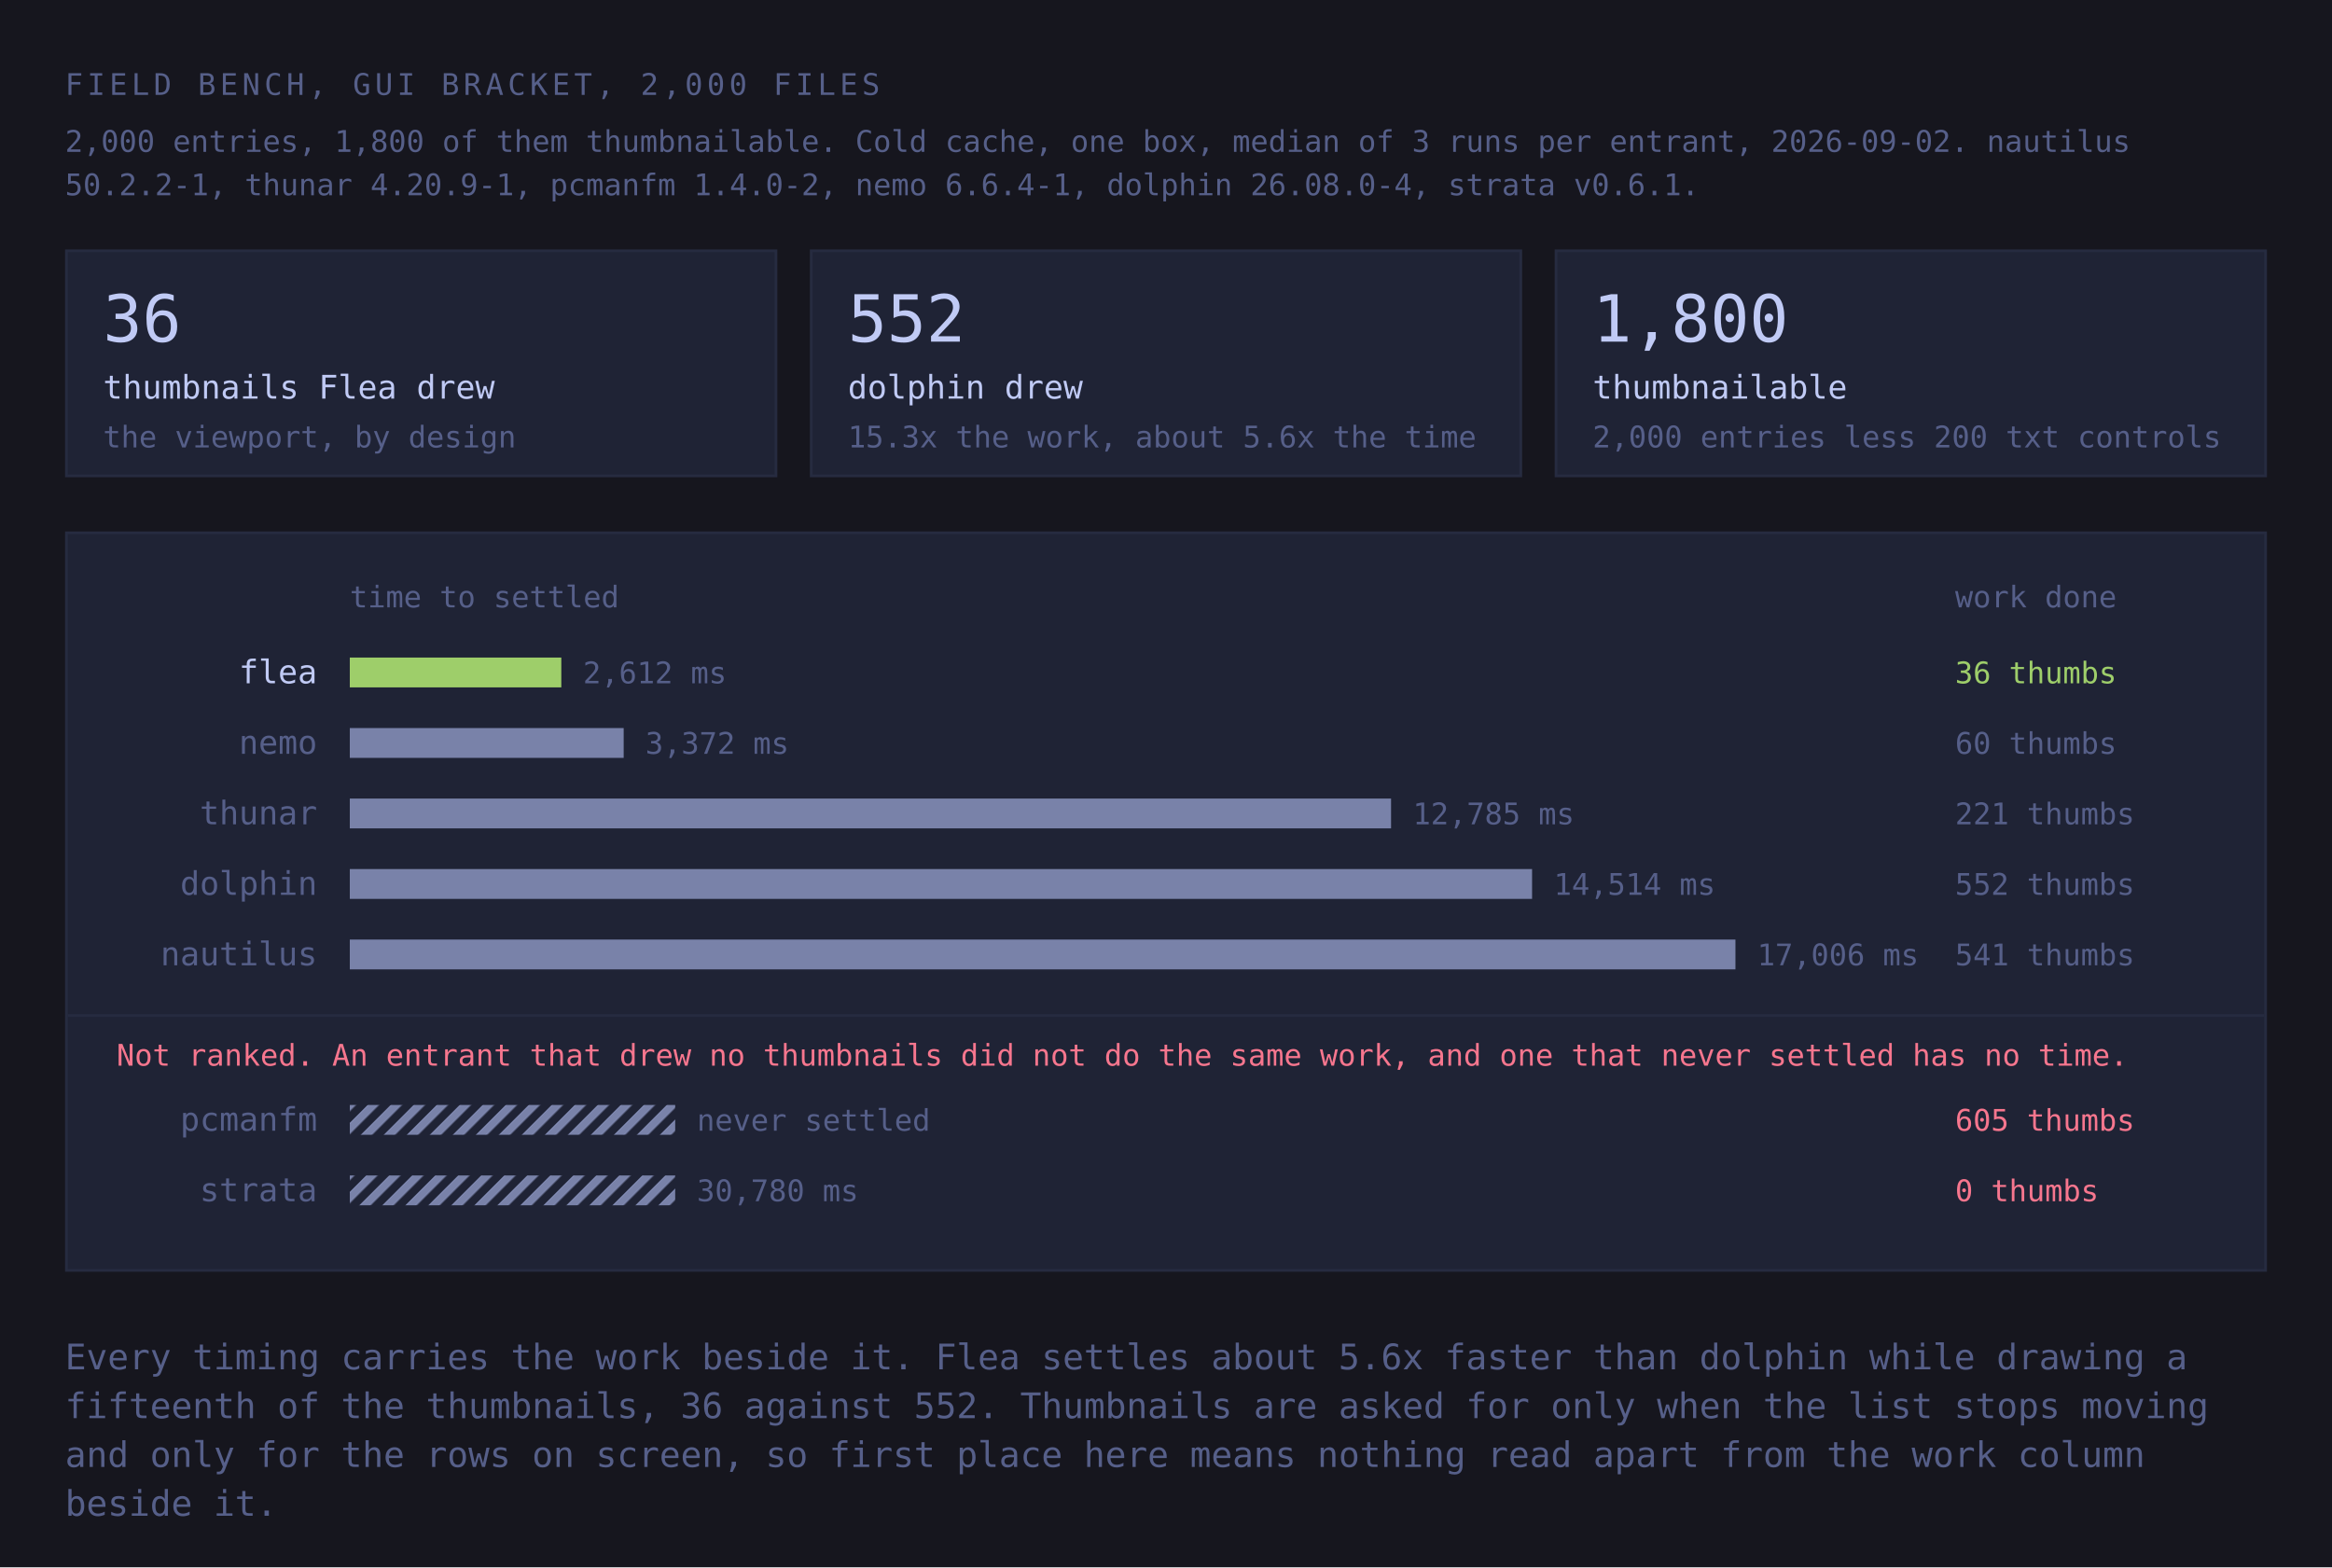
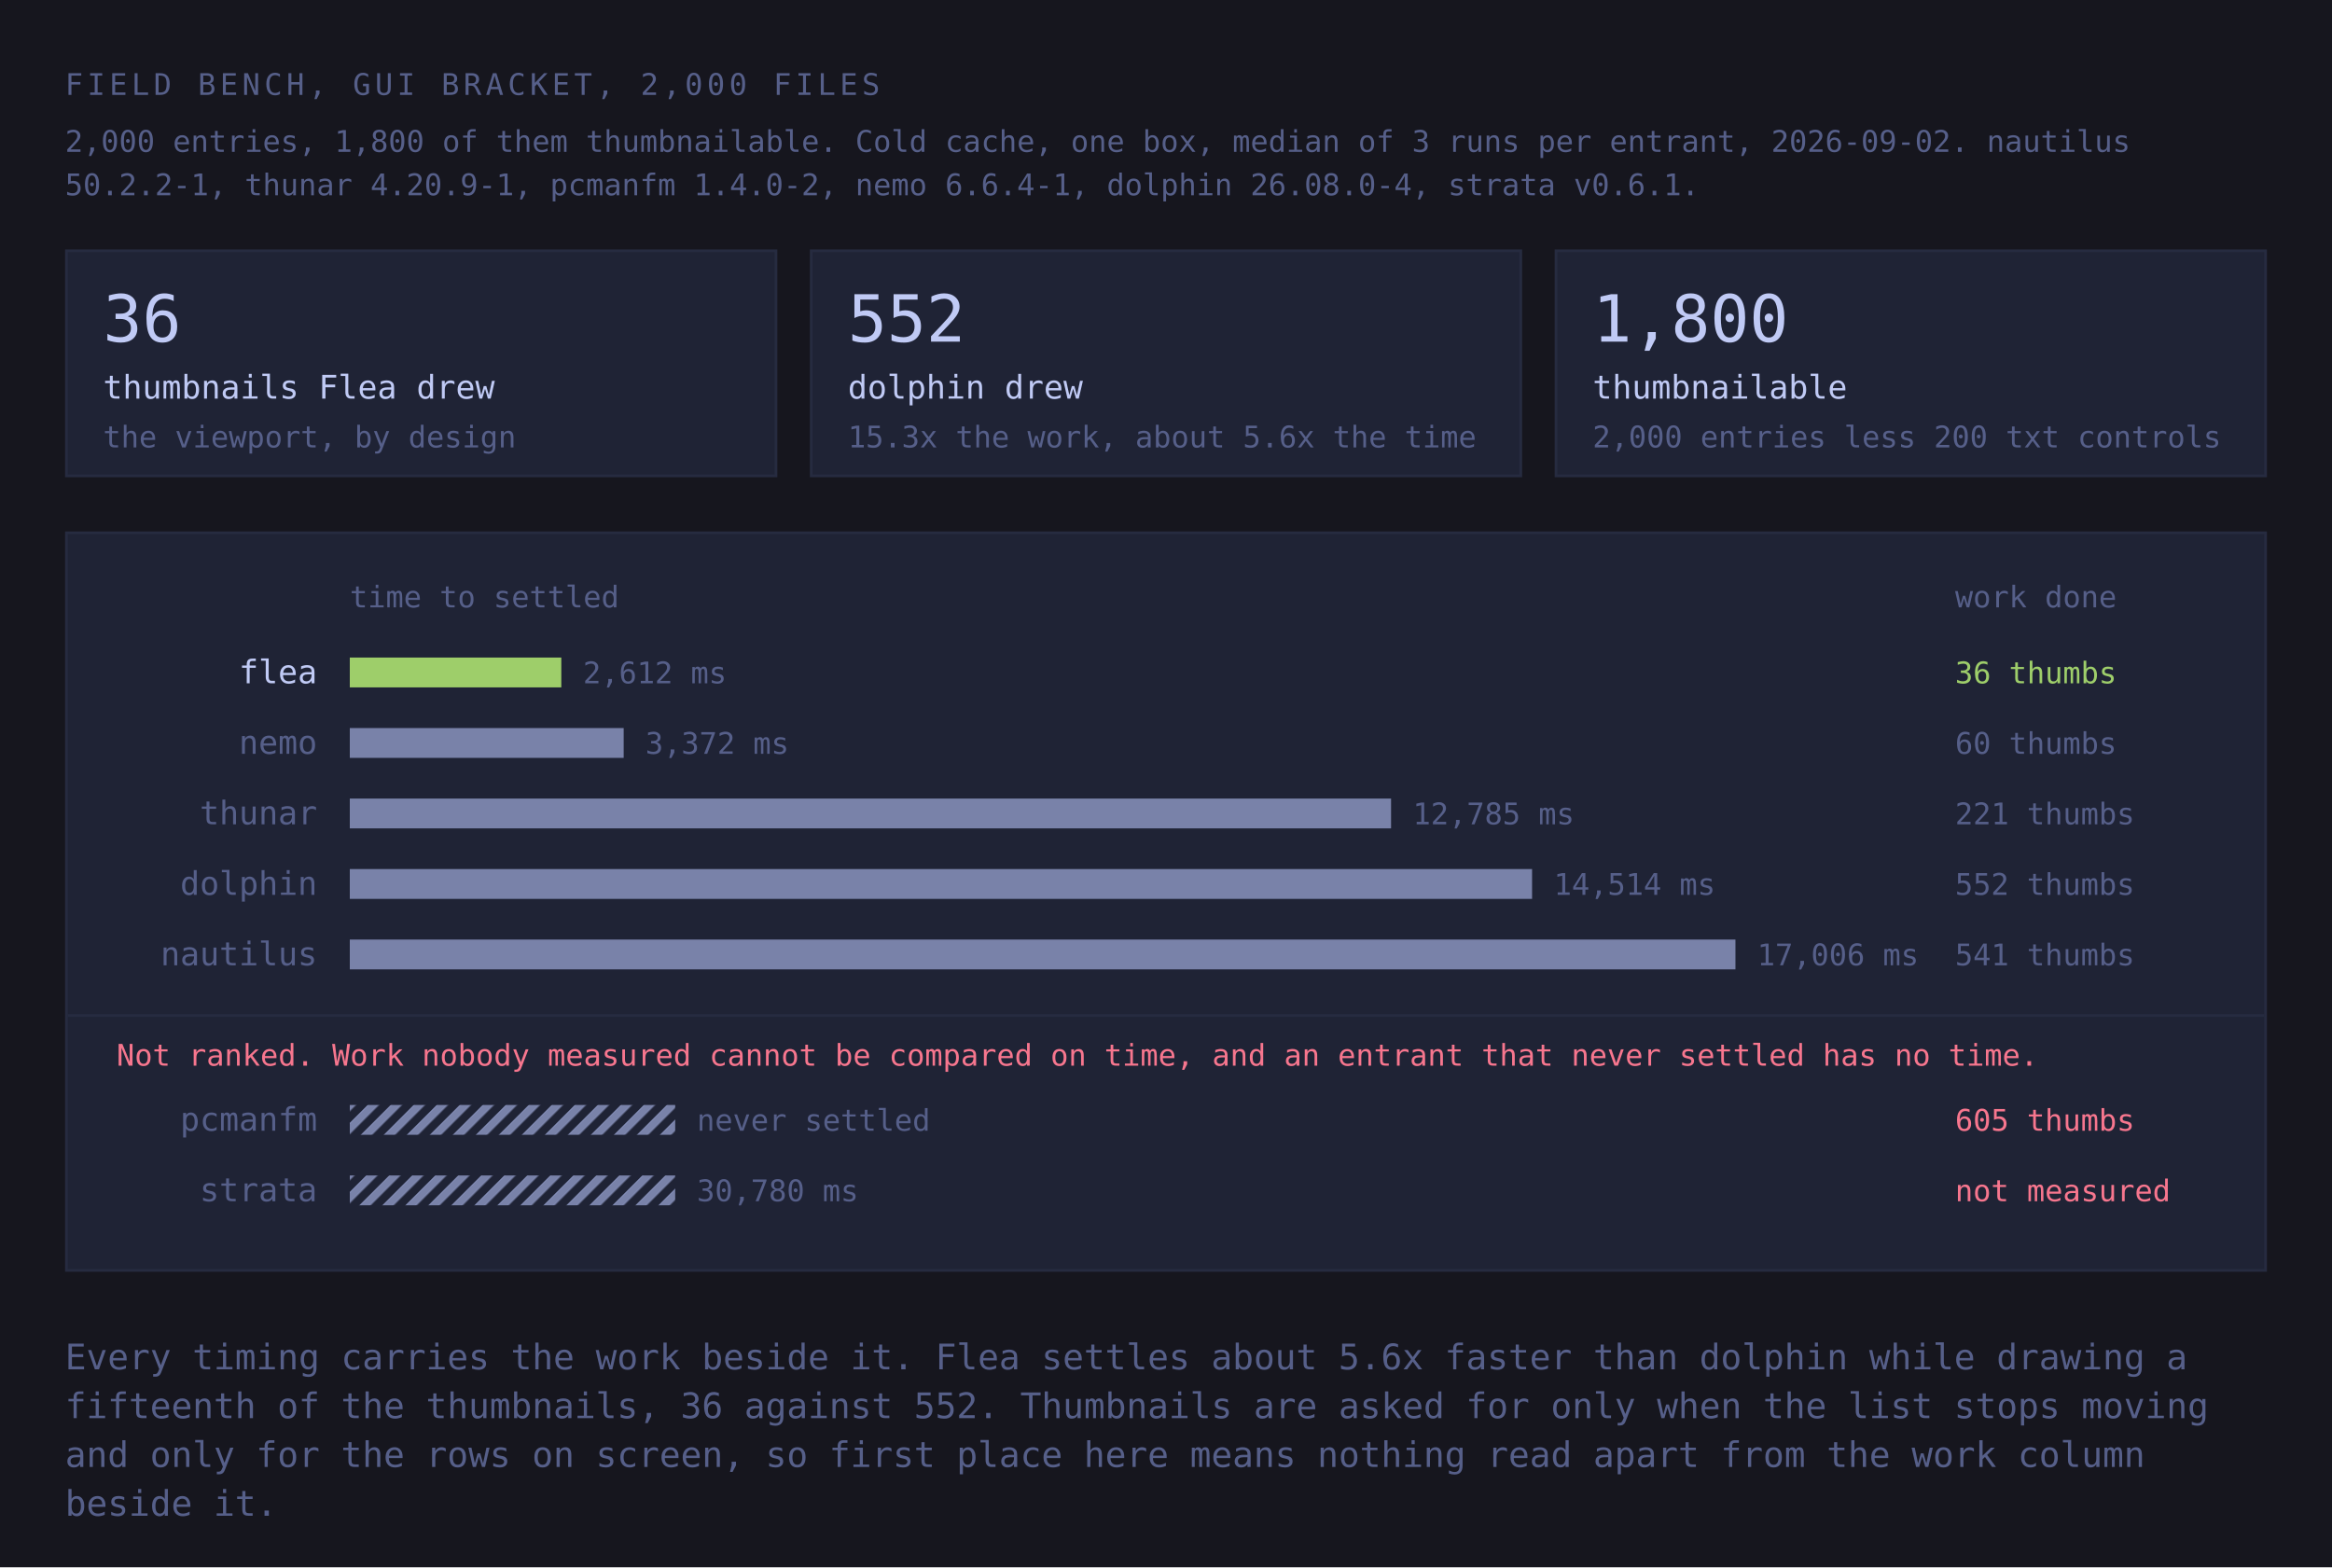
<svg xmlns="http://www.w3.org/2000/svg" width="860" height="578" viewBox="0 0 860 578" font-family="JetBrains Mono,JetBrainsMono Nerd Font,ui-monospace,SFMono-Regular,Menlo,Consolas,monospace">
  <defs>
    <pattern id="hatch" width="6" height="6" patternUnits="userSpaceOnUse" patternTransform="rotate(45)">
      <rect width="3" height="6" fill="#7982a9" />
    </pattern>
  </defs>
  <rect width="860" height="578" fill="#16161e" />
  <text x="24" y="35" font-size="11" fill="#565f89" font-weight="500" letter-spacing="1.54" font-variant-numeric="tabular-nums">FIELD BENCH, GUI BRACKET, 2,000 FILES</text>
  <text x="24" y="56" font-size="11" fill="#565f89" font-variant-numeric="tabular-nums">2,000 entries, 1,800 of them thumbnailable. Cold cache, one box, median of 3 runs per entrant, 2026-09-02. nautilus</text>
  <text x="24" y="72" font-size="11" fill="#565f89" font-variant-numeric="tabular-nums">50.2.2-1, thunar 4.20.9-1, pcmanfm 1.4.0-2, nemo 6.6.4-1, dolphin 26.08.0-4, strata v0.6.1.</text>
  <rect x="24.5" y="92.5" width="261.667" height="83" fill="#1f2335" stroke="#262b40" stroke-width="1" />
  <text x="38.0" y="126" font-size="24" fill="#c0caf5" font-variant-numeric="tabular-nums">36</text>
  <text x="38.0" y="147" font-size="12" fill="#c0caf5" font-variant-numeric="tabular-nums">thumbnails Flea drew</text>
  <text x="38.0" y="165" font-size="11" fill="#565f89" font-variant-numeric="tabular-nums">the viewport, by design</text>
  <rect x="299.167" y="92.5" width="261.667" height="83" fill="#1f2335" stroke="#262b40" stroke-width="1" />
  <text x="312.667" y="126" font-size="24" fill="#c0caf5" font-variant-numeric="tabular-nums">552</text>
  <text x="312.667" y="147" font-size="12" fill="#c0caf5" font-variant-numeric="tabular-nums">dolphin drew</text>
  <text x="312.667" y="165" font-size="11" fill="#565f89" font-variant-numeric="tabular-nums">15.3x the work, about 5.6x the time</text>
  <rect x="573.833" y="92.5" width="261.667" height="83" fill="#1f2335" stroke="#262b40" stroke-width="1" />
  <text x="587.333" y="126" font-size="24" fill="#c0caf5" font-variant-numeric="tabular-nums">1,800</text>
  <text x="587.333" y="147" font-size="12" fill="#c0caf5" font-variant-numeric="tabular-nums">thumbnailable</text>
  <text x="587.333" y="165" font-size="11" fill="#565f89" font-variant-numeric="tabular-nums">2,000 entries less 200 txt controls</text>
  <rect x="24.5" y="196.5" width="811" height="272" fill="#1f2335" stroke="#262b40" stroke-width="1" />
  <text x="129" y="224" font-size="11" fill="#565f89" font-variant-numeric="tabular-nums">time to settled</text>
  <text x="721" y="224" font-size="11" fill="#565f89" font-variant-numeric="tabular-nums">work done</text>
  <text x="117" y="252" font-size="12" fill="#c0caf5" text-anchor="end" font-variant-numeric="tabular-nums">flea</text>
  <rect x="129" y="242.5" width="78" height="11" fill="#9ece6a" />
  <text x="215" y="252" font-size="11" fill="#565f89" font-variant-numeric="tabular-nums">2,612 ms</text>
  <text x="721" y="252" font-size="11" fill="#9ece6a" font-variant-numeric="tabular-nums">36 thumbs</text>
  <text x="117" y="278" font-size="12" fill="#565f89" text-anchor="end" font-variant-numeric="tabular-nums">nemo</text>
  <rect x="129" y="268.5" width="101" height="11" fill="#7982a9" />
  <text x="238" y="278" font-size="11" fill="#565f89" font-variant-numeric="tabular-nums">3,372 ms</text>
  <text x="721" y="278" font-size="11" fill="#565f89" font-variant-numeric="tabular-nums">60 thumbs</text>
  <text x="117" y="304" font-size="12" fill="#565f89" text-anchor="end" font-variant-numeric="tabular-nums">thunar</text>
  <rect x="129" y="294.5" width="384" height="11" fill="#7982a9" />
  <text x="521" y="304" font-size="11" fill="#565f89" font-variant-numeric="tabular-nums">12,785 ms</text>
  <text x="721" y="304" font-size="11" fill="#565f89" font-variant-numeric="tabular-nums">221 thumbs</text>
  <text x="117" y="330" font-size="12" fill="#565f89" text-anchor="end" font-variant-numeric="tabular-nums">dolphin</text>
  <rect x="129" y="320.5" width="436" height="11" fill="#7982a9" />
  <text x="573" y="330" font-size="11" fill="#565f89" font-variant-numeric="tabular-nums">14,514 ms</text>
  <text x="721" y="330" font-size="11" fill="#565f89" font-variant-numeric="tabular-nums">552 thumbs</text>
  <text x="117" y="356" font-size="12" fill="#565f89" text-anchor="end" font-variant-numeric="tabular-nums">nautilus</text>
  <rect x="129" y="346.5" width="511" height="11" fill="#7982a9" />
  <text x="648" y="356" font-size="11" fill="#565f89" font-variant-numeric="tabular-nums">17,006 ms</text>
  <text x="721" y="356" font-size="11" fill="#565f89" font-variant-numeric="tabular-nums">541 thumbs</text>
  <rect x="25" y="374" width="810" height="1" fill="#262b40" />
-   <text x="43" y="393" font-size="11" fill="#f7768e" font-variant-numeric="tabular-nums">Not ranked. An entrant that drew no thumbnails did not do the same work, and one that never settled has no time.</text>
+   <text x="43" y="393" font-size="11" fill="#f7768e" font-variant-numeric="tabular-nums">Not ranked. Work nobody measured cannot be compared on time, and an entrant that never settled has no time.</text>
  <text x="117" y="417" font-size="12" fill="#565f89" text-anchor="end" font-variant-numeric="tabular-nums">pcmanfm</text>
  <rect x="129" y="407.5" width="120" height="11" fill="url(#hatch)" />
  <text x="257" y="417" font-size="11" fill="#565f89" font-variant-numeric="tabular-nums">never settled</text>
  <text x="721" y="417" font-size="11" fill="#f7768e" font-variant-numeric="tabular-nums">605 thumbs</text>
  <text x="117" y="443" font-size="12" fill="#565f89" text-anchor="end" font-variant-numeric="tabular-nums">strata</text>
  <rect x="129" y="433.5" width="120" height="11" fill="url(#hatch)" />
  <text x="257" y="443" font-size="11" fill="#565f89" font-variant-numeric="tabular-nums">30,780 ms</text>
-   <text x="721" y="443" font-size="11" fill="#f7768e" font-variant-numeric="tabular-nums">0 thumbs</text>
+   <text x="721" y="443" font-size="11" fill="#f7768e" font-variant-numeric="tabular-nums">not measured</text>
  <text x="24" y="505" font-size="13" fill="#565f89" font-variant-numeric="tabular-nums">Every timing carries the work beside it. Flea settles about 5.6x faster than dolphin while drawing a</text>
  <text x="24" y="523" font-size="13" fill="#565f89" font-variant-numeric="tabular-nums">fifteenth of the thumbnails, 36 against 552. Thumbnails are asked for only when the list stops moving</text>
  <text x="24" y="541" font-size="13" fill="#565f89" font-variant-numeric="tabular-nums">and only for the rows on screen, so first place here means nothing read apart from the work column</text>
  <text x="24" y="559" font-size="13" fill="#565f89" font-variant-numeric="tabular-nums">beside it.</text>
</svg>
